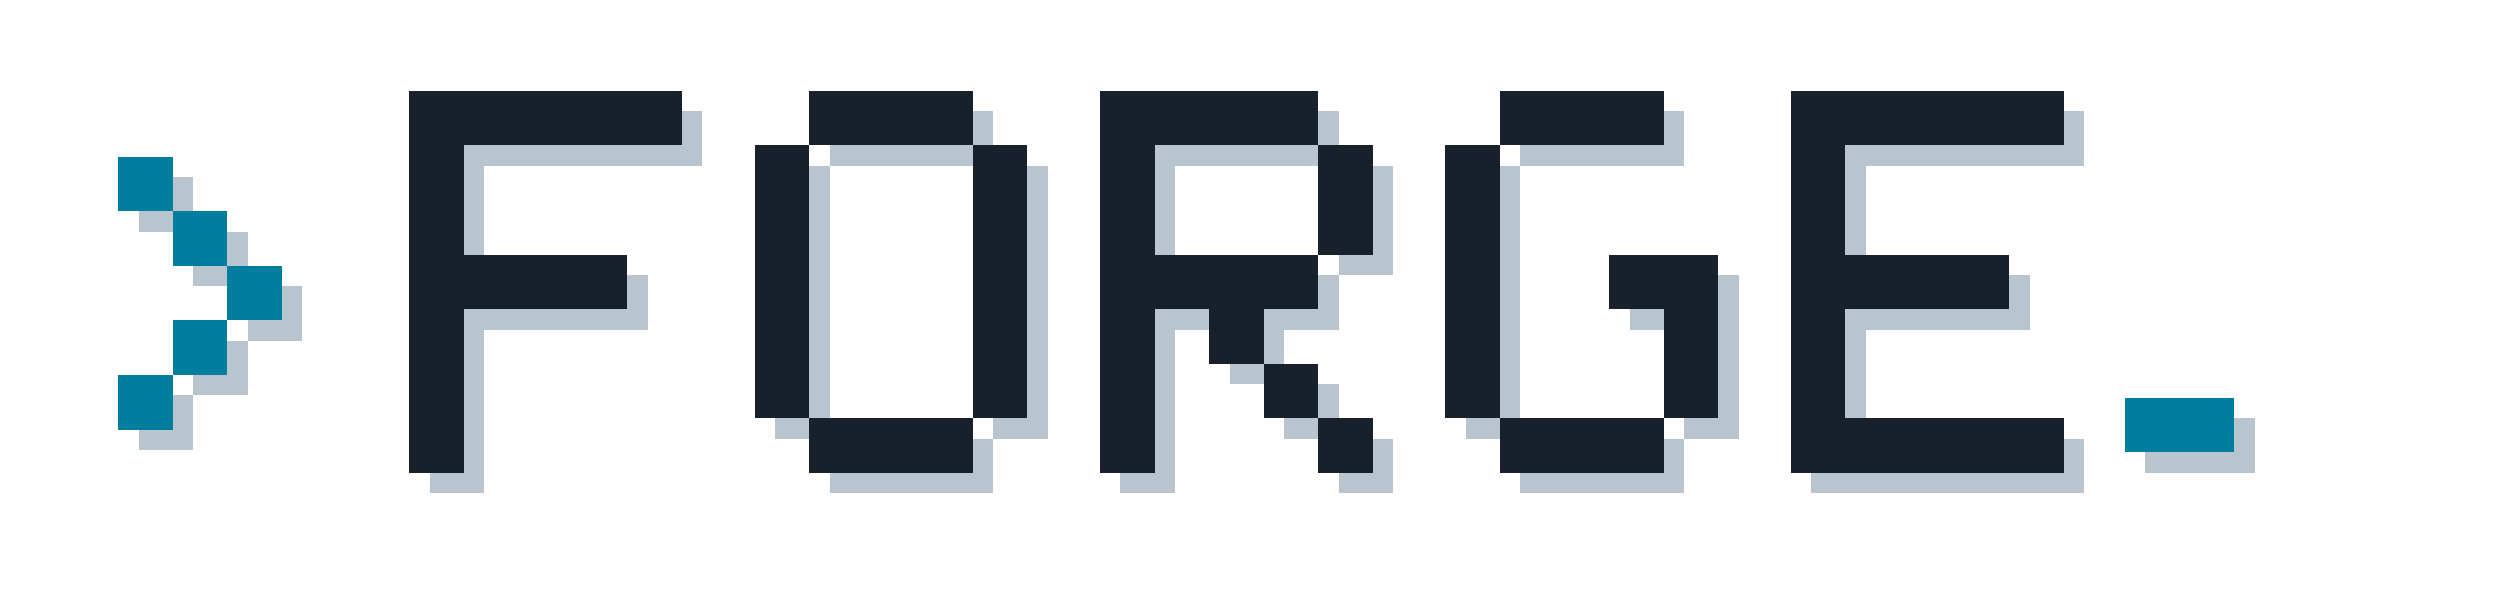
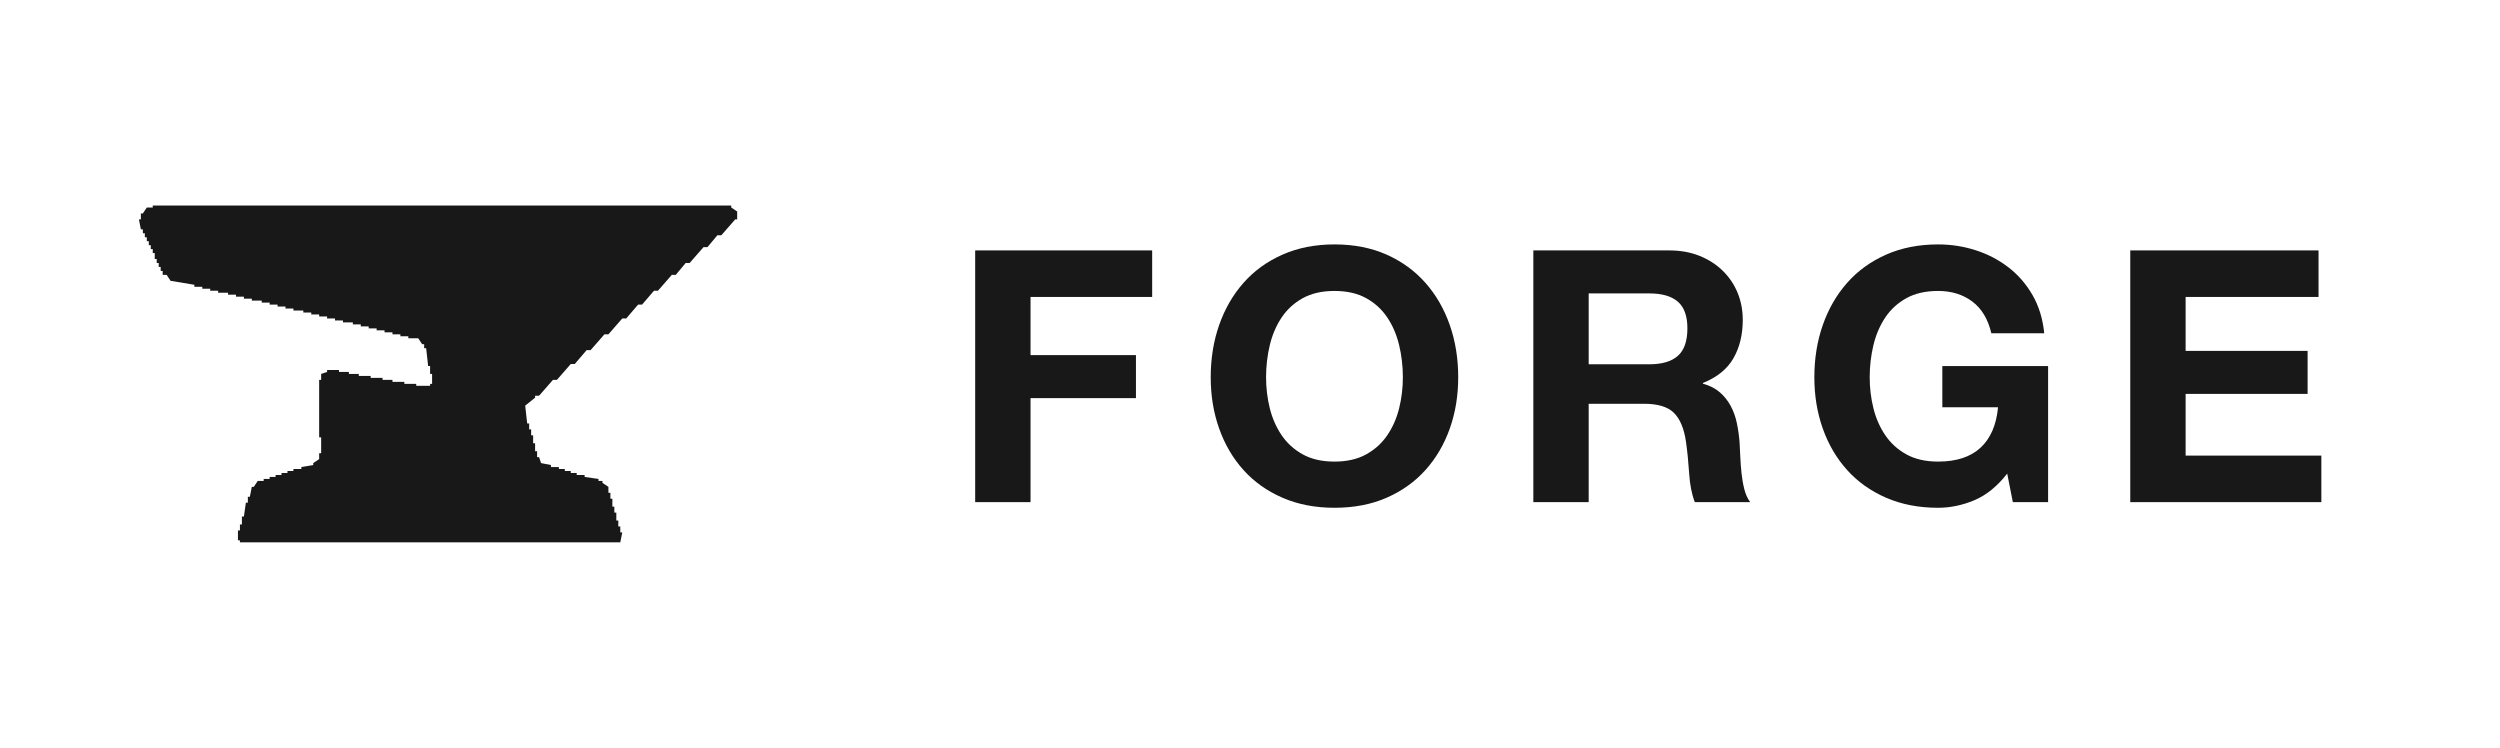
- <svg xmlns="http://www.w3.org/2000/svg" viewBox="0 0 1100 260" role="img" aria-labelledby="title desc" shape-rendering="crispEdges">
-   <defs>
-     <g id="prompt">
-       <rect x="0" y="0" width="24" height="24" />
-       <rect x="24" y="24" width="24" height="24" />
-       <rect x="48" y="48" width="24" height="24" />
-       <rect x="24" y="72" width="24" height="24" />
-       <rect x="0" y="96" width="24" height="24" />
+ <svg xmlns="http://www.w3.org/2000/svg" viewBox="0 0 468 140" role="img" aria-labelledby="title desc">
+   <g fill="#181818">
+     <path transform="translate(12 0) scale(3.5)" d="M4.000 11.735 L4.106 11.735 L4.106 11.417 L4.212 11.417 L4.424 11.099 L4.742 11.099 L4.742 10.993 L35.682 10.993 L35.682 11.099 L36.000 11.311 L36.000 11.735 L35.894 11.735 L35.152 12.583 L34.940 12.583 L34.411 13.219 L34.199 13.219 L33.457 14.066 L33.245 14.066 L32.715 14.702 L32.503 14.702 L31.762 15.550 L31.550 15.550 L30.914 16.291 L30.702 16.291 L30.066 17.033 L29.854 17.033 L29.113 17.881 L28.901 17.881 L28.159 18.728 L27.947 18.728 L27.311 19.470 L27.099 19.470 L26.358 20.318 L26.146 20.318 L25.404 21.166 L25.192 21.166 L25.192 21.272 L24.662 21.695 L24.768 22.649 L24.874 22.649 L24.874 22.967 L24.980 22.967 L24.980 23.285 L25.086 23.285 L25.086 23.709 L25.192 23.709 L25.192 24.132 L25.298 24.132 L25.298 24.450 L25.404 24.450 L25.510 24.768 L26.040 24.874 L26.040 24.980 L26.464 24.980 L26.464 25.086 L26.781 25.086 L26.781 25.192 L27.099 25.192 L27.099 25.298 L27.417 25.298 L27.417 25.404 L27.841 25.404 L27.841 25.510 L28.583 25.616 L28.583 25.722 L28.795 25.722 L28.795 25.828 L29.113 26.040 L29.113 26.358 L29.219 26.358 L29.219 26.675 L29.325 26.675 L29.325 27.099 L29.430 27.099 L29.430 27.417 L29.536 27.417 L29.536 27.841 L29.642 27.841 L29.642 28.159 L29.748 28.159 L29.748 28.477 L29.854 28.477 L29.748 29.007 L9.404 29.007 L9.404 28.901 L9.298 28.901 L9.298 28.371 L9.404 28.371 L9.404 28.053 L9.510 28.053 L9.510 27.629 L9.616 27.629 L9.722 26.887 L9.828 26.887 L9.828 26.570 L9.934 26.570 L10.040 26.040 L10.146 26.040 L10.358 25.722 L10.675 25.722 L10.675 25.616 L10.993 25.616 L10.993 25.510 L11.311 25.510 L11.311 25.404 L11.629 25.404 L11.629 25.298 L11.947 25.298 L11.947 25.192 L12.265 25.192 L12.265 25.086 L12.689 25.086 L12.689 24.980 L13.325 24.874 L13.325 24.768 L13.642 24.556 L13.642 24.238 L13.748 24.238 L13.748 23.391 L13.642 23.391 L13.642 20.318 L13.748 20.318 L13.748 20.000 L14.066 19.894 L14.066 19.788 L14.702 19.788 L14.702 19.894 L15.232 19.894 L15.232 20.000 L15.762 20.000 L15.762 20.106 L16.397 20.106 L16.397 20.212 L17.033 20.212 L17.033 20.318 L17.563 20.318 L17.563 20.424 L18.199 20.424 L18.199 20.530 L18.834 20.530 L18.834 20.636 L19.576 20.636 L19.576 20.530 L19.682 20.530 L19.682 20.000 L19.576 20.000 L19.576 19.576 L19.470 19.576 L19.364 18.623 L19.258 18.623 L19.258 18.411 L19.152 18.411 L18.940 18.093 L18.411 18.093 L18.411 17.987 L17.987 17.987 L17.987 17.881 L17.563 17.881 L17.563 17.775 L17.139 17.775 L17.139 17.669 L16.715 17.669 L16.715 17.563 L16.291 17.563 L16.291 17.457 L15.868 17.457 L15.868 17.351 L15.444 17.351 L15.444 17.245 L14.914 17.245 L14.914 17.139 L14.490 17.139 L14.490 17.033 L14.066 17.033 L14.066 16.927 L13.642 16.927 L13.642 16.821 L13.219 16.821 L13.219 16.715 L12.795 16.715 L12.795 16.609 L12.265 16.609 L12.265 16.503 L11.841 16.503 L11.841 16.397 L11.417 16.397 L11.417 16.291 L10.993 16.291 L10.993 16.185 L10.570 16.185 L10.570 16.079 L10.040 16.079 L10.040 15.974 L9.616 15.974 L9.616 15.868 L9.192 15.868 L9.192 15.762 L8.768 15.762 L8.768 15.656 L8.238 15.656 L8.238 15.550 L7.815 15.550 L7.815 15.444 L7.391 15.444 L7.391 15.338 L6.967 15.338 L6.967 15.232 L5.695 15.020 L5.483 14.702 L5.272 14.702 L5.272 14.490 L5.166 14.490 L5.166 14.278 L5.060 14.278 L5.060 14.066 L4.954 14.066 L4.954 13.854 L4.848 13.854 L4.848 13.536 L4.742 13.536 L4.742 13.325 L4.636 13.325 L4.636 13.113 L4.530 13.113 L4.530 12.901 L4.424 12.901 L4.424 12.689 L4.318 12.689 L4.318 12.477 L4.212 12.477 L4.212 12.265 L4.106 12.265 Z" />
+     <g transform="translate(178 94) scale(1 -1)">
+       <path d="M4.554 47.124 L4.554 0.000 L14.916 0.000 L14.916 19.470 L34.650 19.470 L34.650 27.522 L14.916 27.522 L14.916 38.412 L37.686 38.412 L37.686 47.124 Z " />
+       <path d="M59.008 23.364 Q59.008 26.466 59.701 29.370 Q60.394 32.274 61.912 34.551 Q63.430 36.828 65.872 38.181 Q68.314 39.534 71.812 39.534 Q75.310 39.534 77.752 38.181 Q80.194 36.828 81.712 34.551 Q83.230 32.274 83.923 29.370 Q84.616 26.466 84.616 23.364 Q84.616 20.394 83.923 17.589 Q83.230 14.784 81.712 12.540 Q80.194 10.296 77.752 8.943 Q75.310 7.590 71.812 7.590 Q68.314 7.590 65.872 8.943 Q63.430 10.296 61.912 12.540 Q60.394 14.784 59.701 17.589 Q59.008 20.394 59.008 23.364 Z M48.646 23.364 Q48.646 18.216 50.230 13.761 Q51.814 9.306 54.784 6.006 Q57.754 2.706 62.077 0.825 Q66.400 -1.056 71.812 -1.056 Q77.290 -1.056 81.580 0.825 Q85.870 2.706 88.840 6.006 Q91.810 9.306 93.394 13.761 Q94.978 18.216 94.978 23.364 Q94.978 28.644 93.394 33.165 Q91.810 37.686 88.840 41.052 Q85.870 44.418 81.580 46.332 Q77.290 48.246 71.812 48.246 Q66.400 48.246 62.077 46.332 Q57.754 44.418 54.784 41.052 Q51.814 37.686 50.230 33.165 Q48.646 28.644 48.646 23.364 Z " />
+       <path d="M119.402 25.806 L119.402 39.072 L130.754 39.072 Q134.318 39.072 136.100 37.521 Q137.882 35.970 137.882 32.538 Q137.882 28.974 136.100 27.390 Q134.318 25.806 130.754 25.806 Z M109.040 47.124 L109.040 0.000 L119.402 0.000 L119.402 18.414 L129.764 18.414 Q133.658 18.414 135.374 16.698 Q137.090 14.982 137.618 11.286 Q138.014 8.448 138.212 5.346 Q138.410 2.244 139.268 0.000 L149.630 0.000 Q148.904 0.990 148.541 2.409 Q148.178 3.828 148.013 5.412 Q147.848 6.996 147.782 8.514 Q147.716 10.032 147.650 11.154 Q147.518 12.936 147.155 14.718 Q146.792 16.500 146.000 17.985 Q145.208 19.470 143.954 20.559 Q142.700 21.648 140.786 22.176 L140.786 22.308 Q144.746 23.892 146.495 26.928 Q148.244 29.964 148.244 34.122 Q148.244 36.828 147.287 39.171 Q146.330 41.514 144.515 43.296 Q142.700 45.078 140.159 46.101 Q137.618 47.124 134.450 47.124 Z " />
+       <path d="M197.748 5.346 L198.804 0.000 L205.404 0.000 L205.404 25.476 L185.604 25.476 L185.604 17.754 L196.032 17.754 Q195.570 12.804 192.765 10.197 Q189.960 7.590 184.812 7.590 Q181.314 7.590 178.872 8.943 Q176.430 10.296 174.912 12.540 Q173.394 14.784 172.701 17.589 Q172.008 20.394 172.008 23.364 Q172.008 26.466 172.701 29.370 Q173.394 32.274 174.912 34.551 Q176.430 36.828 178.872 38.181 Q181.314 39.534 184.812 39.534 Q188.574 39.534 191.214 37.554 Q193.854 35.574 194.778 31.614 L204.678 31.614 Q204.282 35.640 202.500 38.742 Q200.718 41.844 197.979 43.956 Q195.240 46.068 191.841 47.157 Q188.442 48.246 184.812 48.246 Q179.400 48.246 175.077 46.332 Q170.754 44.418 167.784 41.052 Q164.814 37.686 163.230 33.165 Q161.646 28.644 161.646 23.364 Q161.646 18.216 163.230 13.761 Q164.814 9.306 167.784 6.006 Q170.754 2.706 175.077 0.825 Q179.400 -1.056 184.812 -1.056 Q188.244 -1.056 191.610 0.363 Q194.976 1.782 197.748 5.346 Z " />
+       <path d="M220.786 47.124 L220.786 0.000 L256.558 0.000 L256.558 8.712 L231.148 8.712 L231.148 20.262 L253.984 20.262 L253.984 28.314 L231.148 28.314 L231.148 38.412 L256.030 38.412 L256.030 47.124 Z " />
    </g>
-     <g id="word">
-       <rect x="0" y="0" width="120" height="24" />
-       <rect x="0" y="0" width="24" height="168" />
-       <rect x="0" y="72" width="96" height="24" />
-       <rect x="176" y="0" width="72" height="24" />
-       <rect x="152" y="24" width="24" height="120" />
-       <rect x="248" y="24" width="24" height="120" />
-       <rect x="176" y="144" width="72" height="24" />
-       <rect x="304" y="0" width="24" height="168" />
-       <rect x="304" y="0" width="96" height="24" />
-       <rect x="400" y="24" width="24" height="48" />
-       <rect x="304" y="72" width="96" height="24" />
-       <rect x="352" y="96" width="24" height="24" />
-       <rect x="376" y="120" width="24" height="24" />
-       <rect x="400" y="144" width="24" height="24" />
-       <rect x="480" y="0" width="72" height="24" />
-       <rect x="456" y="24" width="24" height="120" />
-       <rect x="480" y="144" width="72" height="24" />
-       <rect x="528" y="72" width="48" height="24" />
-       <rect x="552" y="96" width="24" height="48" />
-       <rect x="608" y="0" width="120" height="24" />
-       <rect x="608" y="0" width="24" height="168" />
-       <rect x="608" y="72" width="96" height="24" />
-       <rect x="608" y="144" width="120" height="24" />
-     </g>
-   </defs>
-   <g transform="translate(61 78)" fill="#B8C4CE">
-     <use href="#prompt" />
  </g>
-   <g transform="translate(52 69)" fill="#007E9E">
-     <use href="#prompt" />
-   </g>
-   <g transform="translate(189 49)" fill="#B8C4CE">
-     <use href="#word" />
-   </g>
-   <g transform="translate(180 40)" fill="#17202B">
-     <use href="#word" />
-   </g>
-   <rect x="944" y="184" width="48" height="24" fill="#B8C4CE" />
-   <rect x="935" y="175" width="48" height="24" fill="#007E9E" />
</svg>
